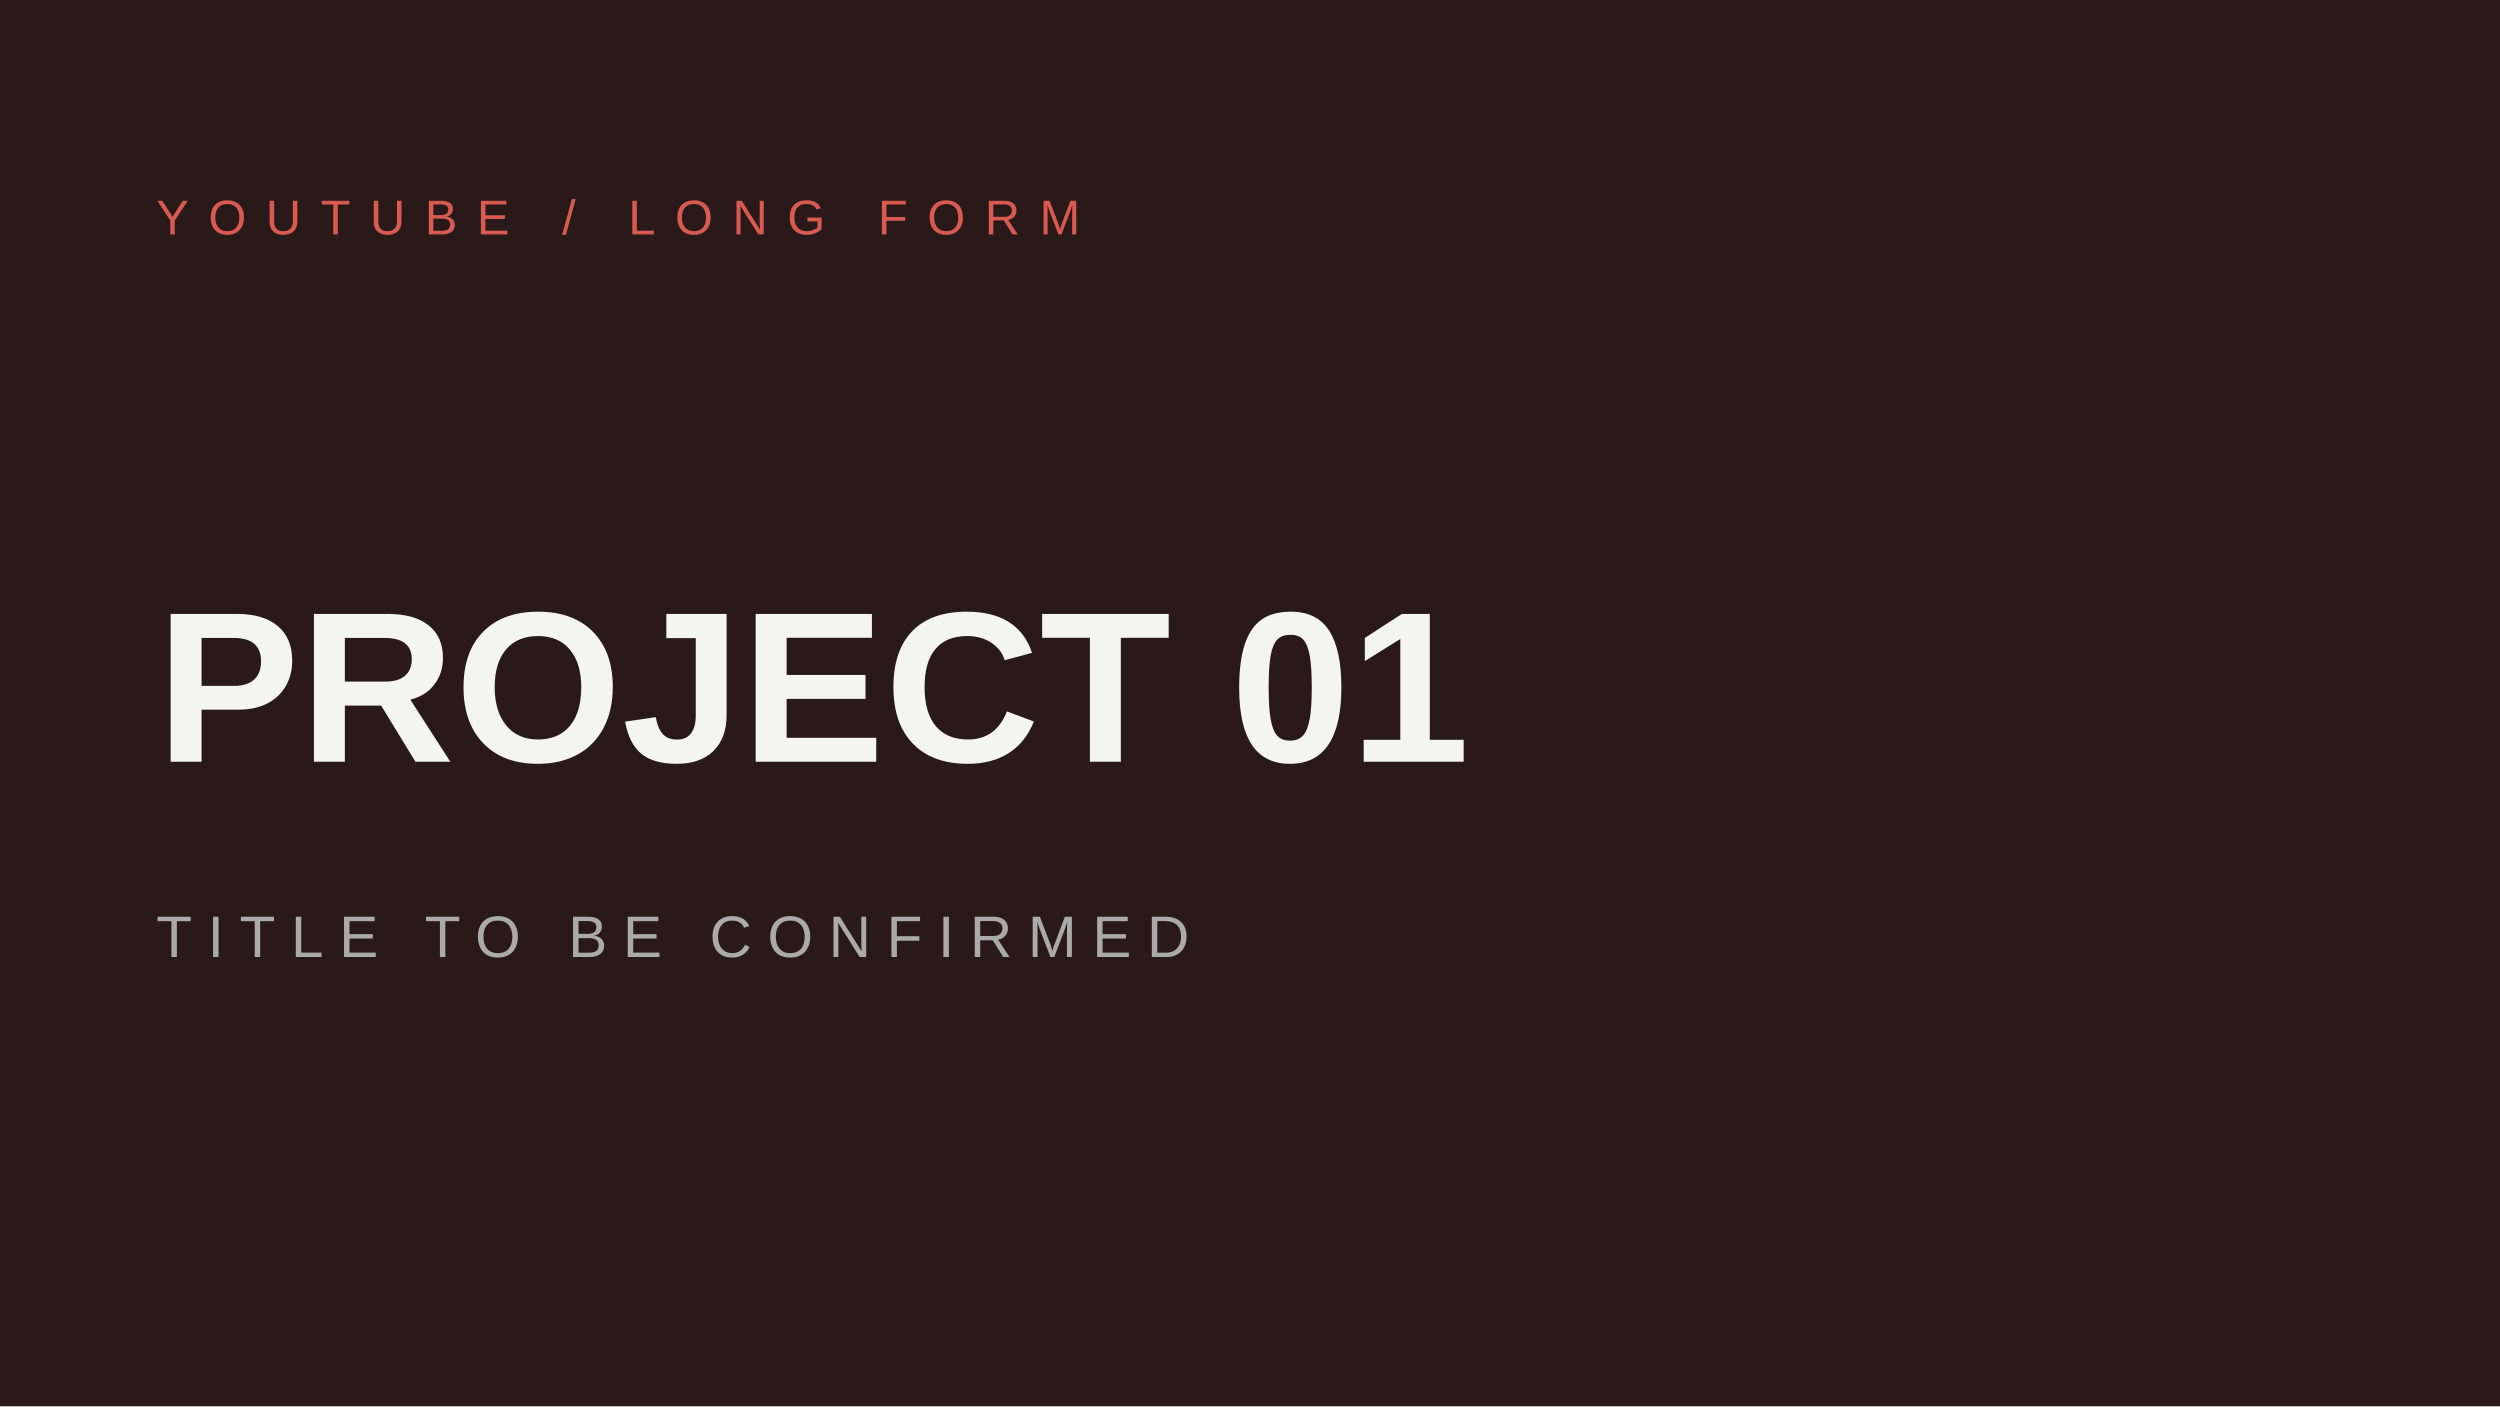
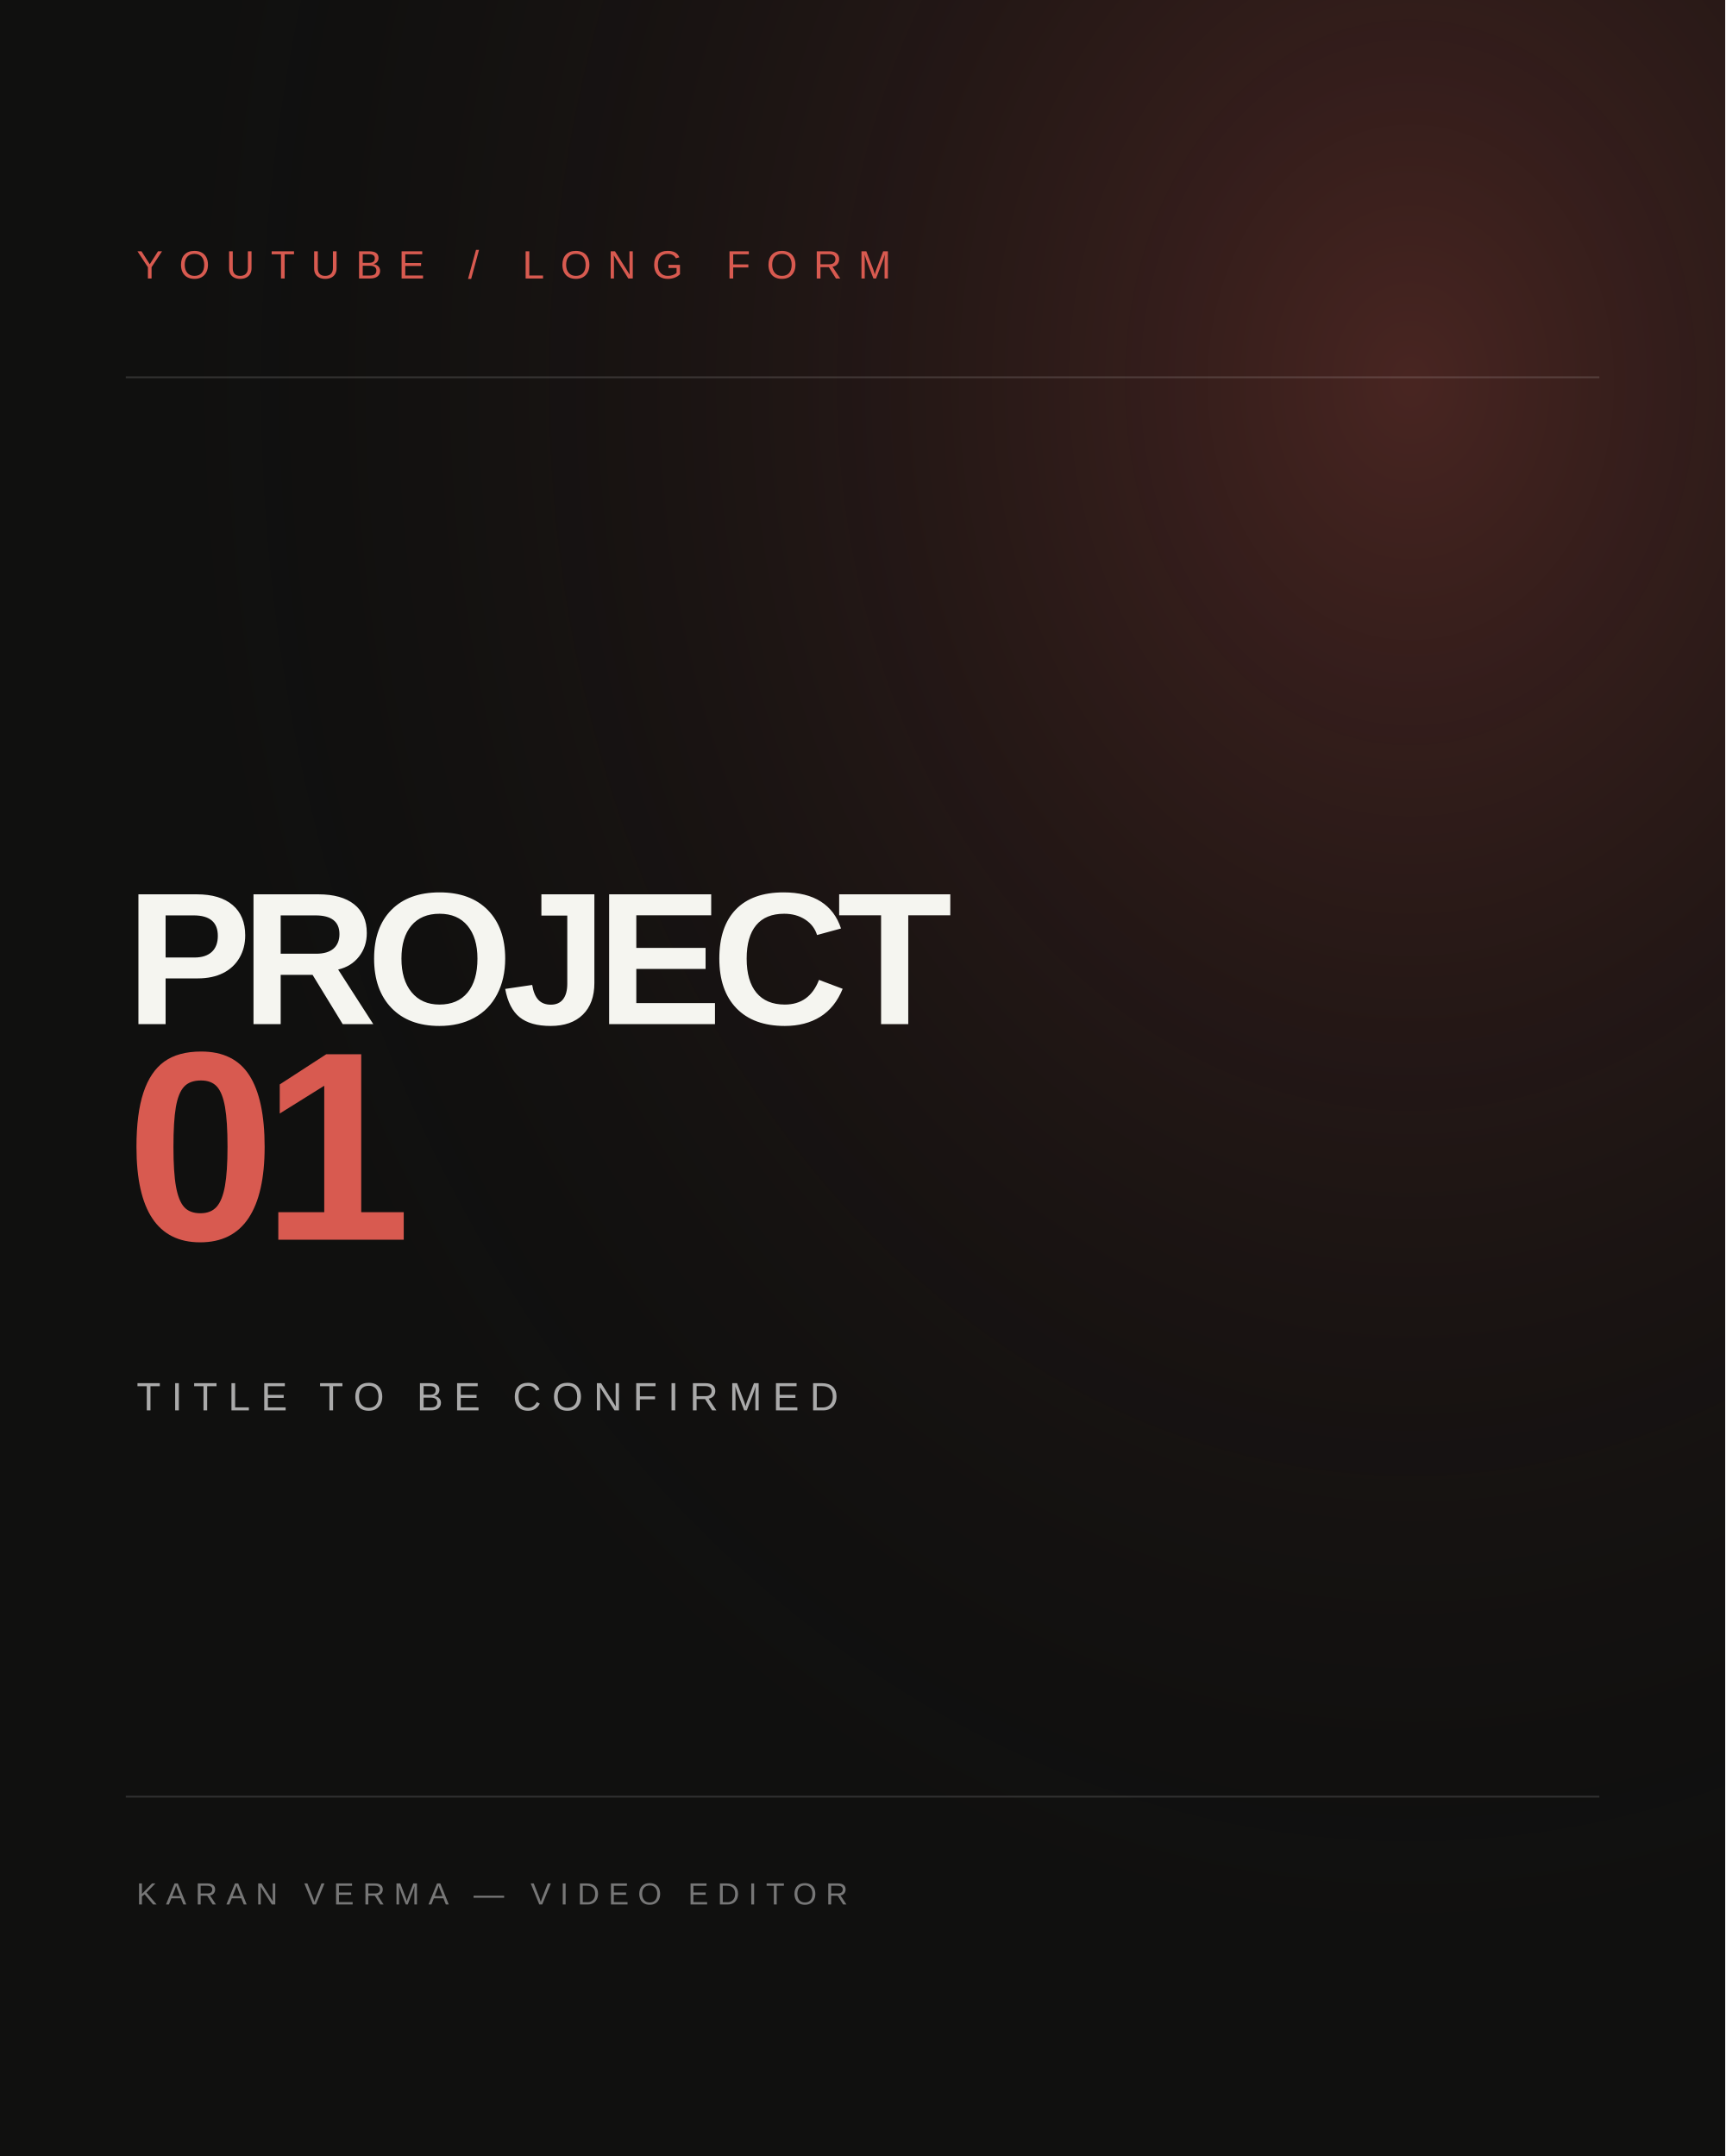
- <svg xmlns="http://www.w3.org/2000/svg" viewBox="0 0 1280 720">
-   <rect width="1280" height="720" fill="#111" />
-   <path d="M0 0H1280V720H0Z" fill="#d85a50" fill-opacity=".12" />
-   <text x="80" y="120" fill="#d85a50" font-family="Arial" font-size="25" letter-spacing="10">YOUTUBE / LONG FORM</text>
-   <text x="80" y="390" fill="#f5f5f0" font-family="Arial" font-size="110" font-weight="700">PROJECT 01</text>
-   <text x="80" y="490" fill="#aaa" font-family="Arial" font-size="30" letter-spacing="8">TITLE TO BE CONFIRMED</text>
+ <svg xmlns="http://www.w3.org/2000/svg" viewBox="0 0 960 1200">
+   <defs>
+     <radialGradient id="glow" cx="82%" cy="18%" r="75%">
+       <stop offset="0" stop-color="#d85a50" stop-opacity=".28" />
+       <stop offset="1" stop-color="#111" stop-opacity="0" />
+     </radialGradient>
+   </defs>
+   <rect width="960" height="1200" fill="#10100f" />
+   <rect width="960" height="1200" fill="url(#glow)" />
+   <path d="M70 210H890M70 1000H890" stroke="#ffffff" stroke-opacity=".14" />
+   <text x="76" y="155" fill="#d85a50" font-family="Arial,sans-serif" font-size="22" letter-spacing="9">YOUTUBE / LONG FORM</text>
+   <text x="70" y="570" fill="#f5f5f0" font-family="Arial,sans-serif" font-size="105" font-weight="700" letter-spacing="-6">PROJECT</text>
+   <text x="70" y="690" fill="#d85a50" font-family="Arial,sans-serif" font-size="150" font-weight="700" letter-spacing="-8">01</text>
+   <text x="76" y="785" fill="#aaa" font-family="Arial,sans-serif" font-size="22" letter-spacing="6">TITLE TO BE CONFIRMED</text>
+   <text x="76" y="1060" fill="#777" font-family="Arial,sans-serif" font-size="17" letter-spacing="5">KARAN VERMA — VIDEO EDITOR</text>
</svg>
